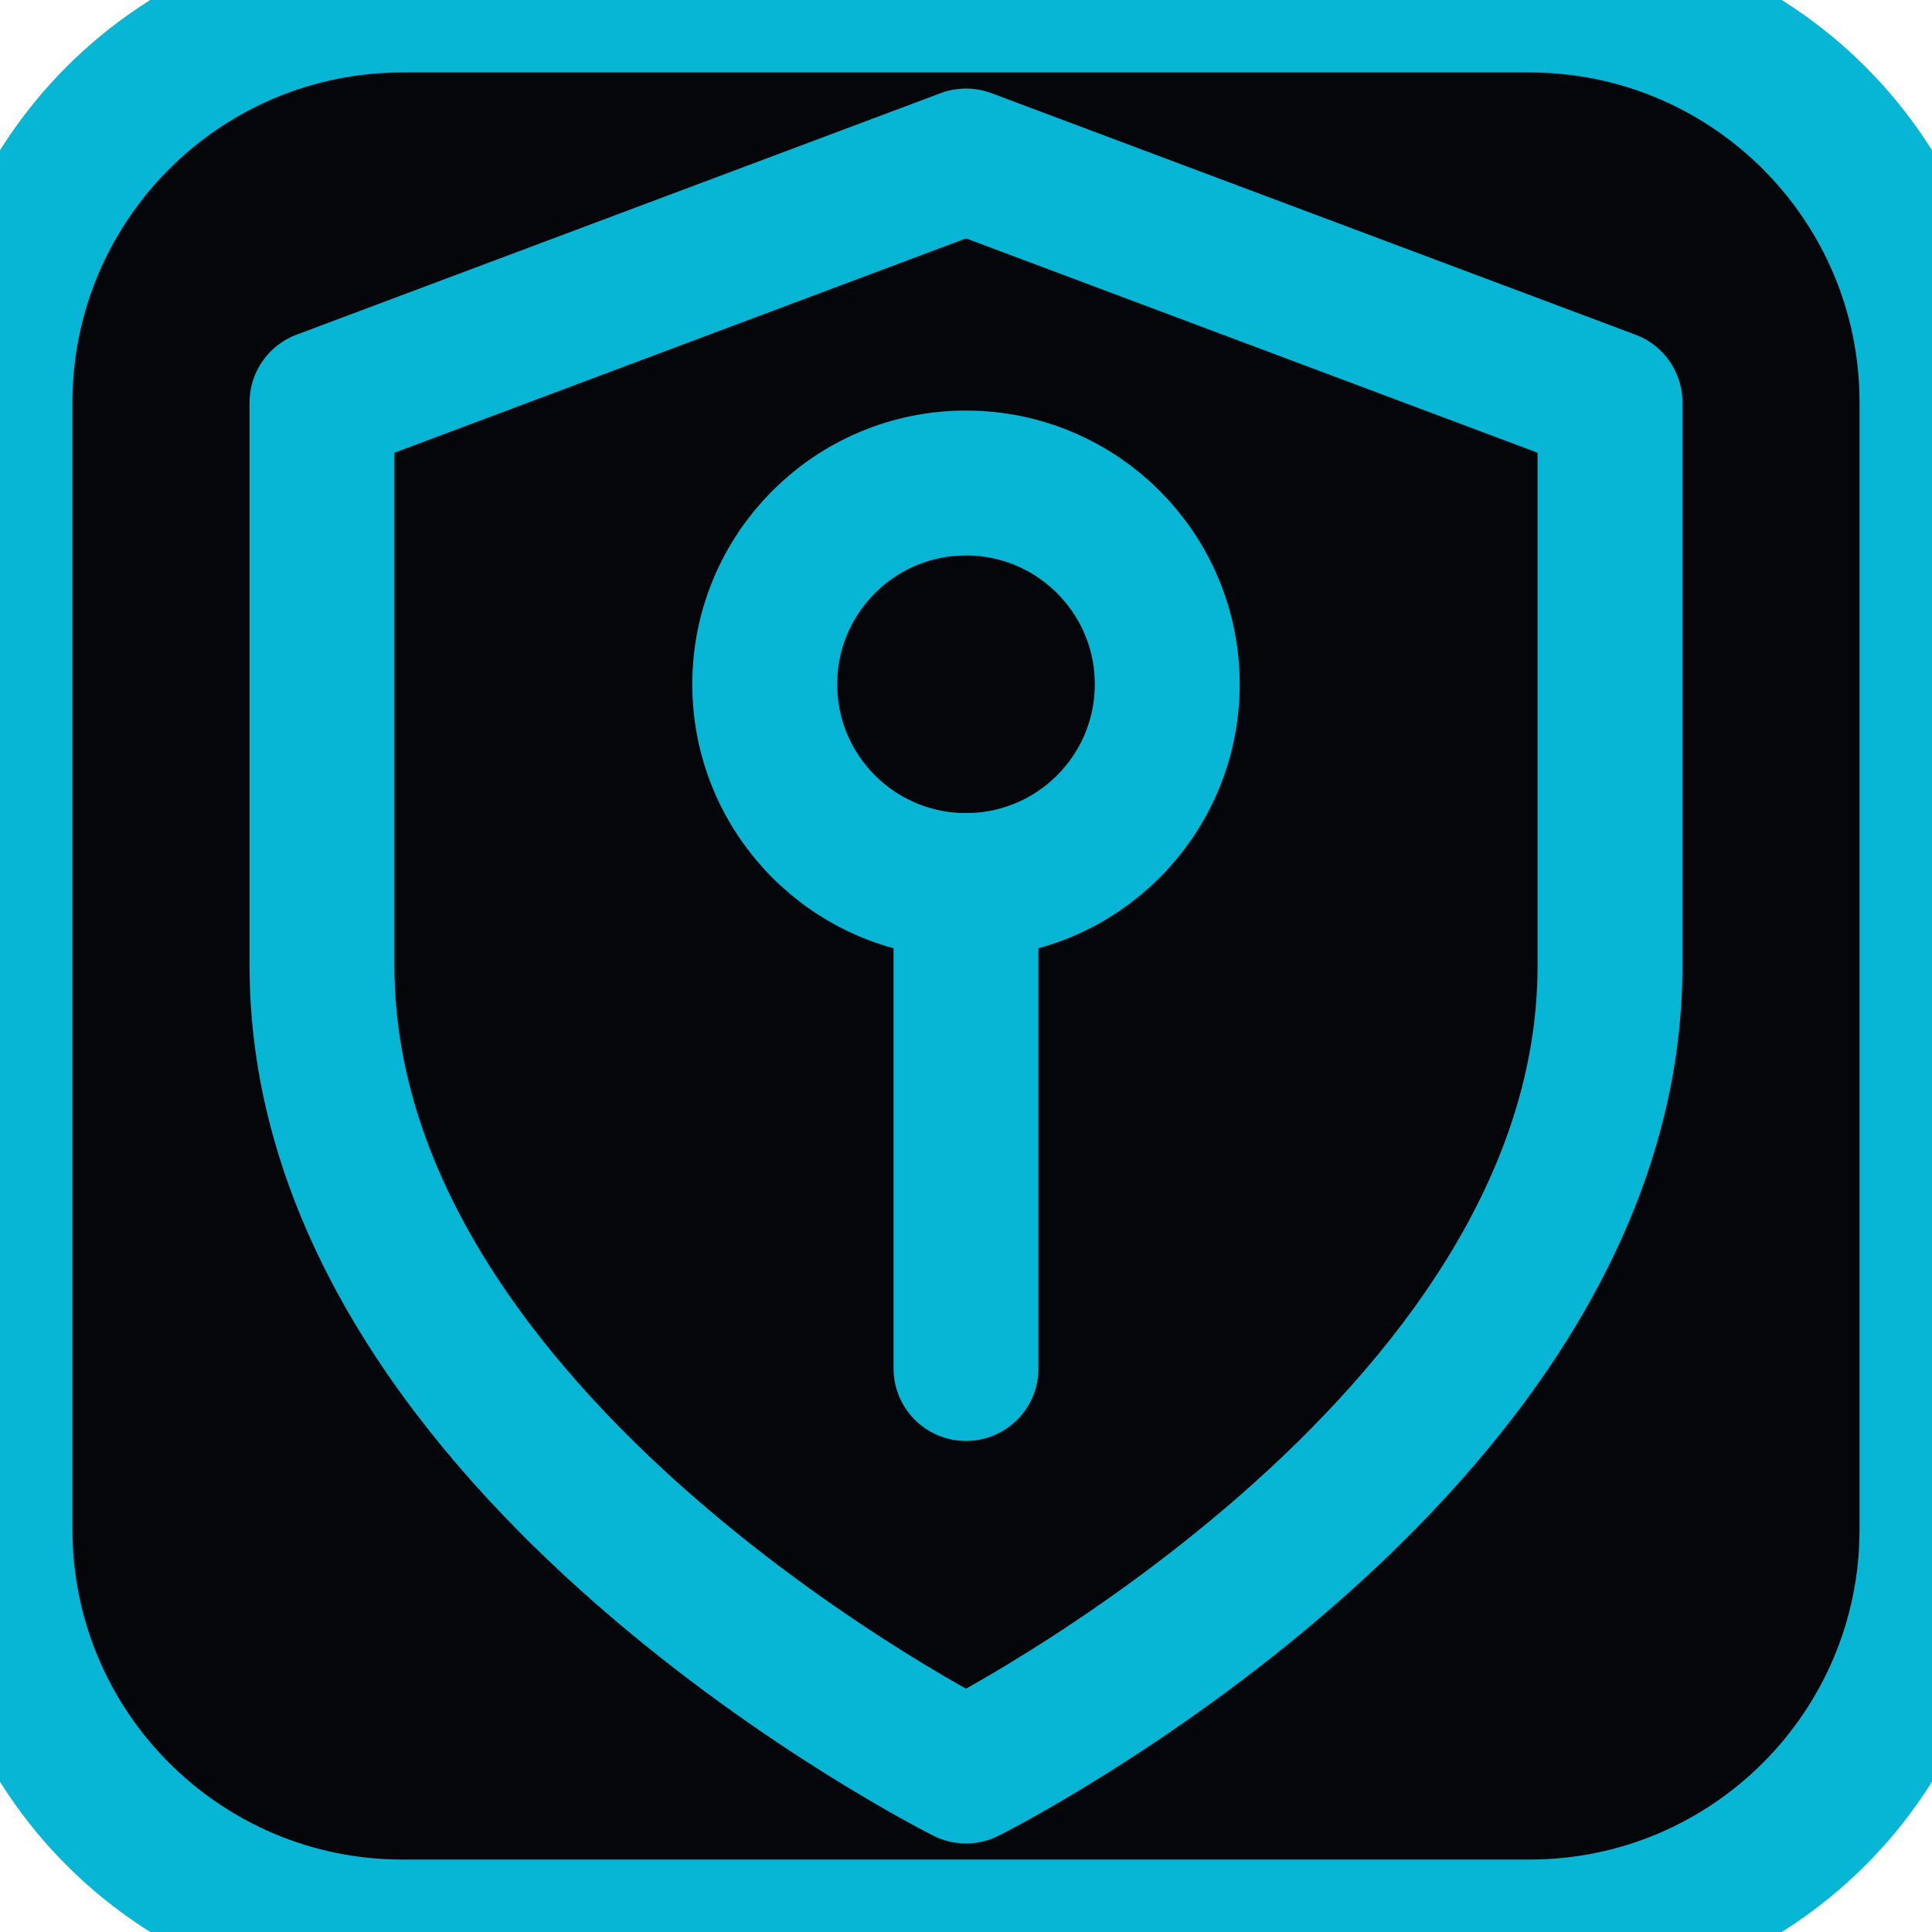
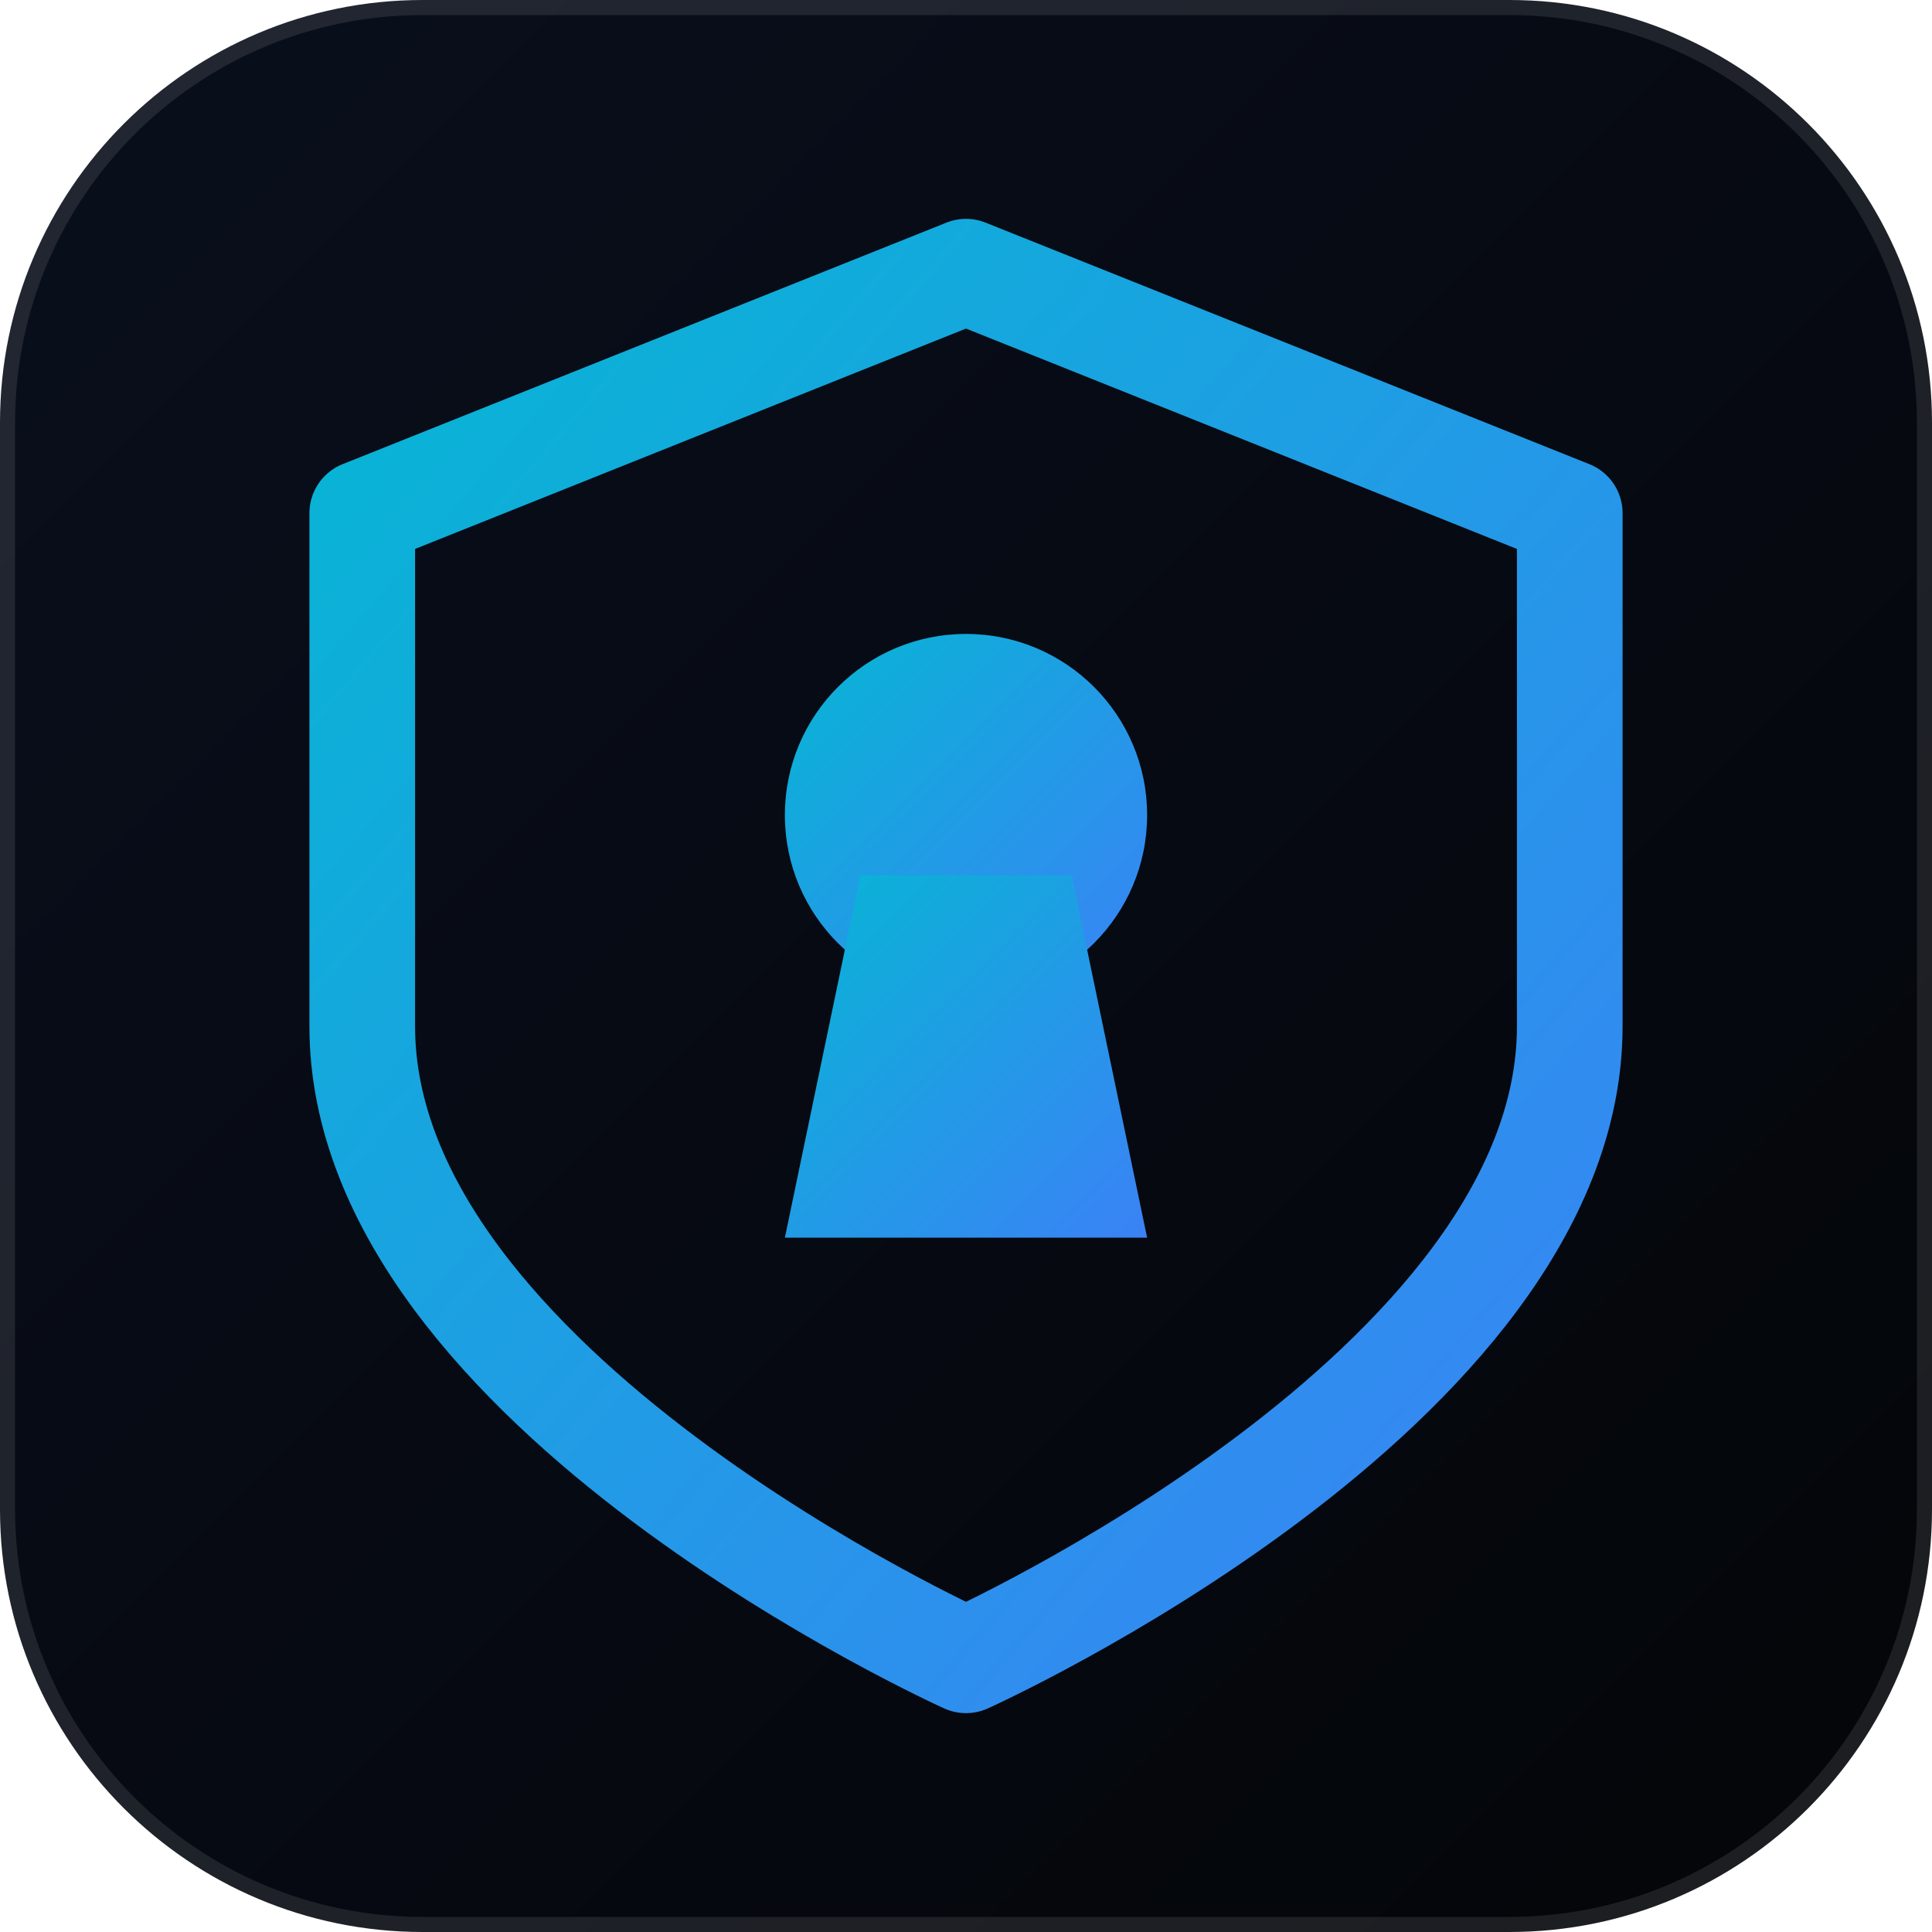
- <svg xmlns="http://www.w3.org/2000/svg" width="128" height="128" viewBox="0 0 24 24" fill="none" stroke="#06b6d4" stroke-width="1.8" stroke-linecap="round" stroke-linejoin="round">
-   <rect width="24" height="24" fill="#04060a" rx="5" />
-   <path d="M12 22s8-4 8-10V5l-8-3-8 3v7c0 6 8 10 8 10z" />
-   <path d="M12 11a2.5 2.5 0 1 0 0-5 2.5 2.5 0 0 0 0 5z" />
-   <path d="M12 11v6" />
+ <svg xmlns="http://www.w3.org/2000/svg" width="128" height="128" viewBox="0 0 128 128">
+   <defs>
+     <linearGradient id="bgGrad" x1="0%" y1="0%" x2="100%" y2="100%">
+       <stop offset="0%" stop-color="#0a0f1d" />
+       <stop offset="100%" stop-color="#030508" />
+     </linearGradient>
+     <linearGradient id="neonCyan" x1="0%" y1="0%" x2="100%" y2="100%">
+       <stop offset="0%" stop-color="#06b6d4" />
+       <stop offset="100%" stop-color="#3b82f6" />
+     </linearGradient>
+   </defs>
+   <rect width="128" height="128" rx="28" fill="url(#bgGrad)" stroke="rgba(255,255,255,0.1)" stroke-width="2" />
+   <path d="M64 18 L104 34 V68 C104 92 64 110 64 110 C64 110 24 92 24 68 V34 Z" fill="none" stroke="url(#neonCyan)" stroke-width="7" stroke-linejoin="round" />
+   <circle cx="64" cy="54" r="12" fill="url(#neonCyan)" />
+   <path d="M57 58 L52 82 H76 L71 58 Z" fill="url(#neonCyan)" />
</svg>
